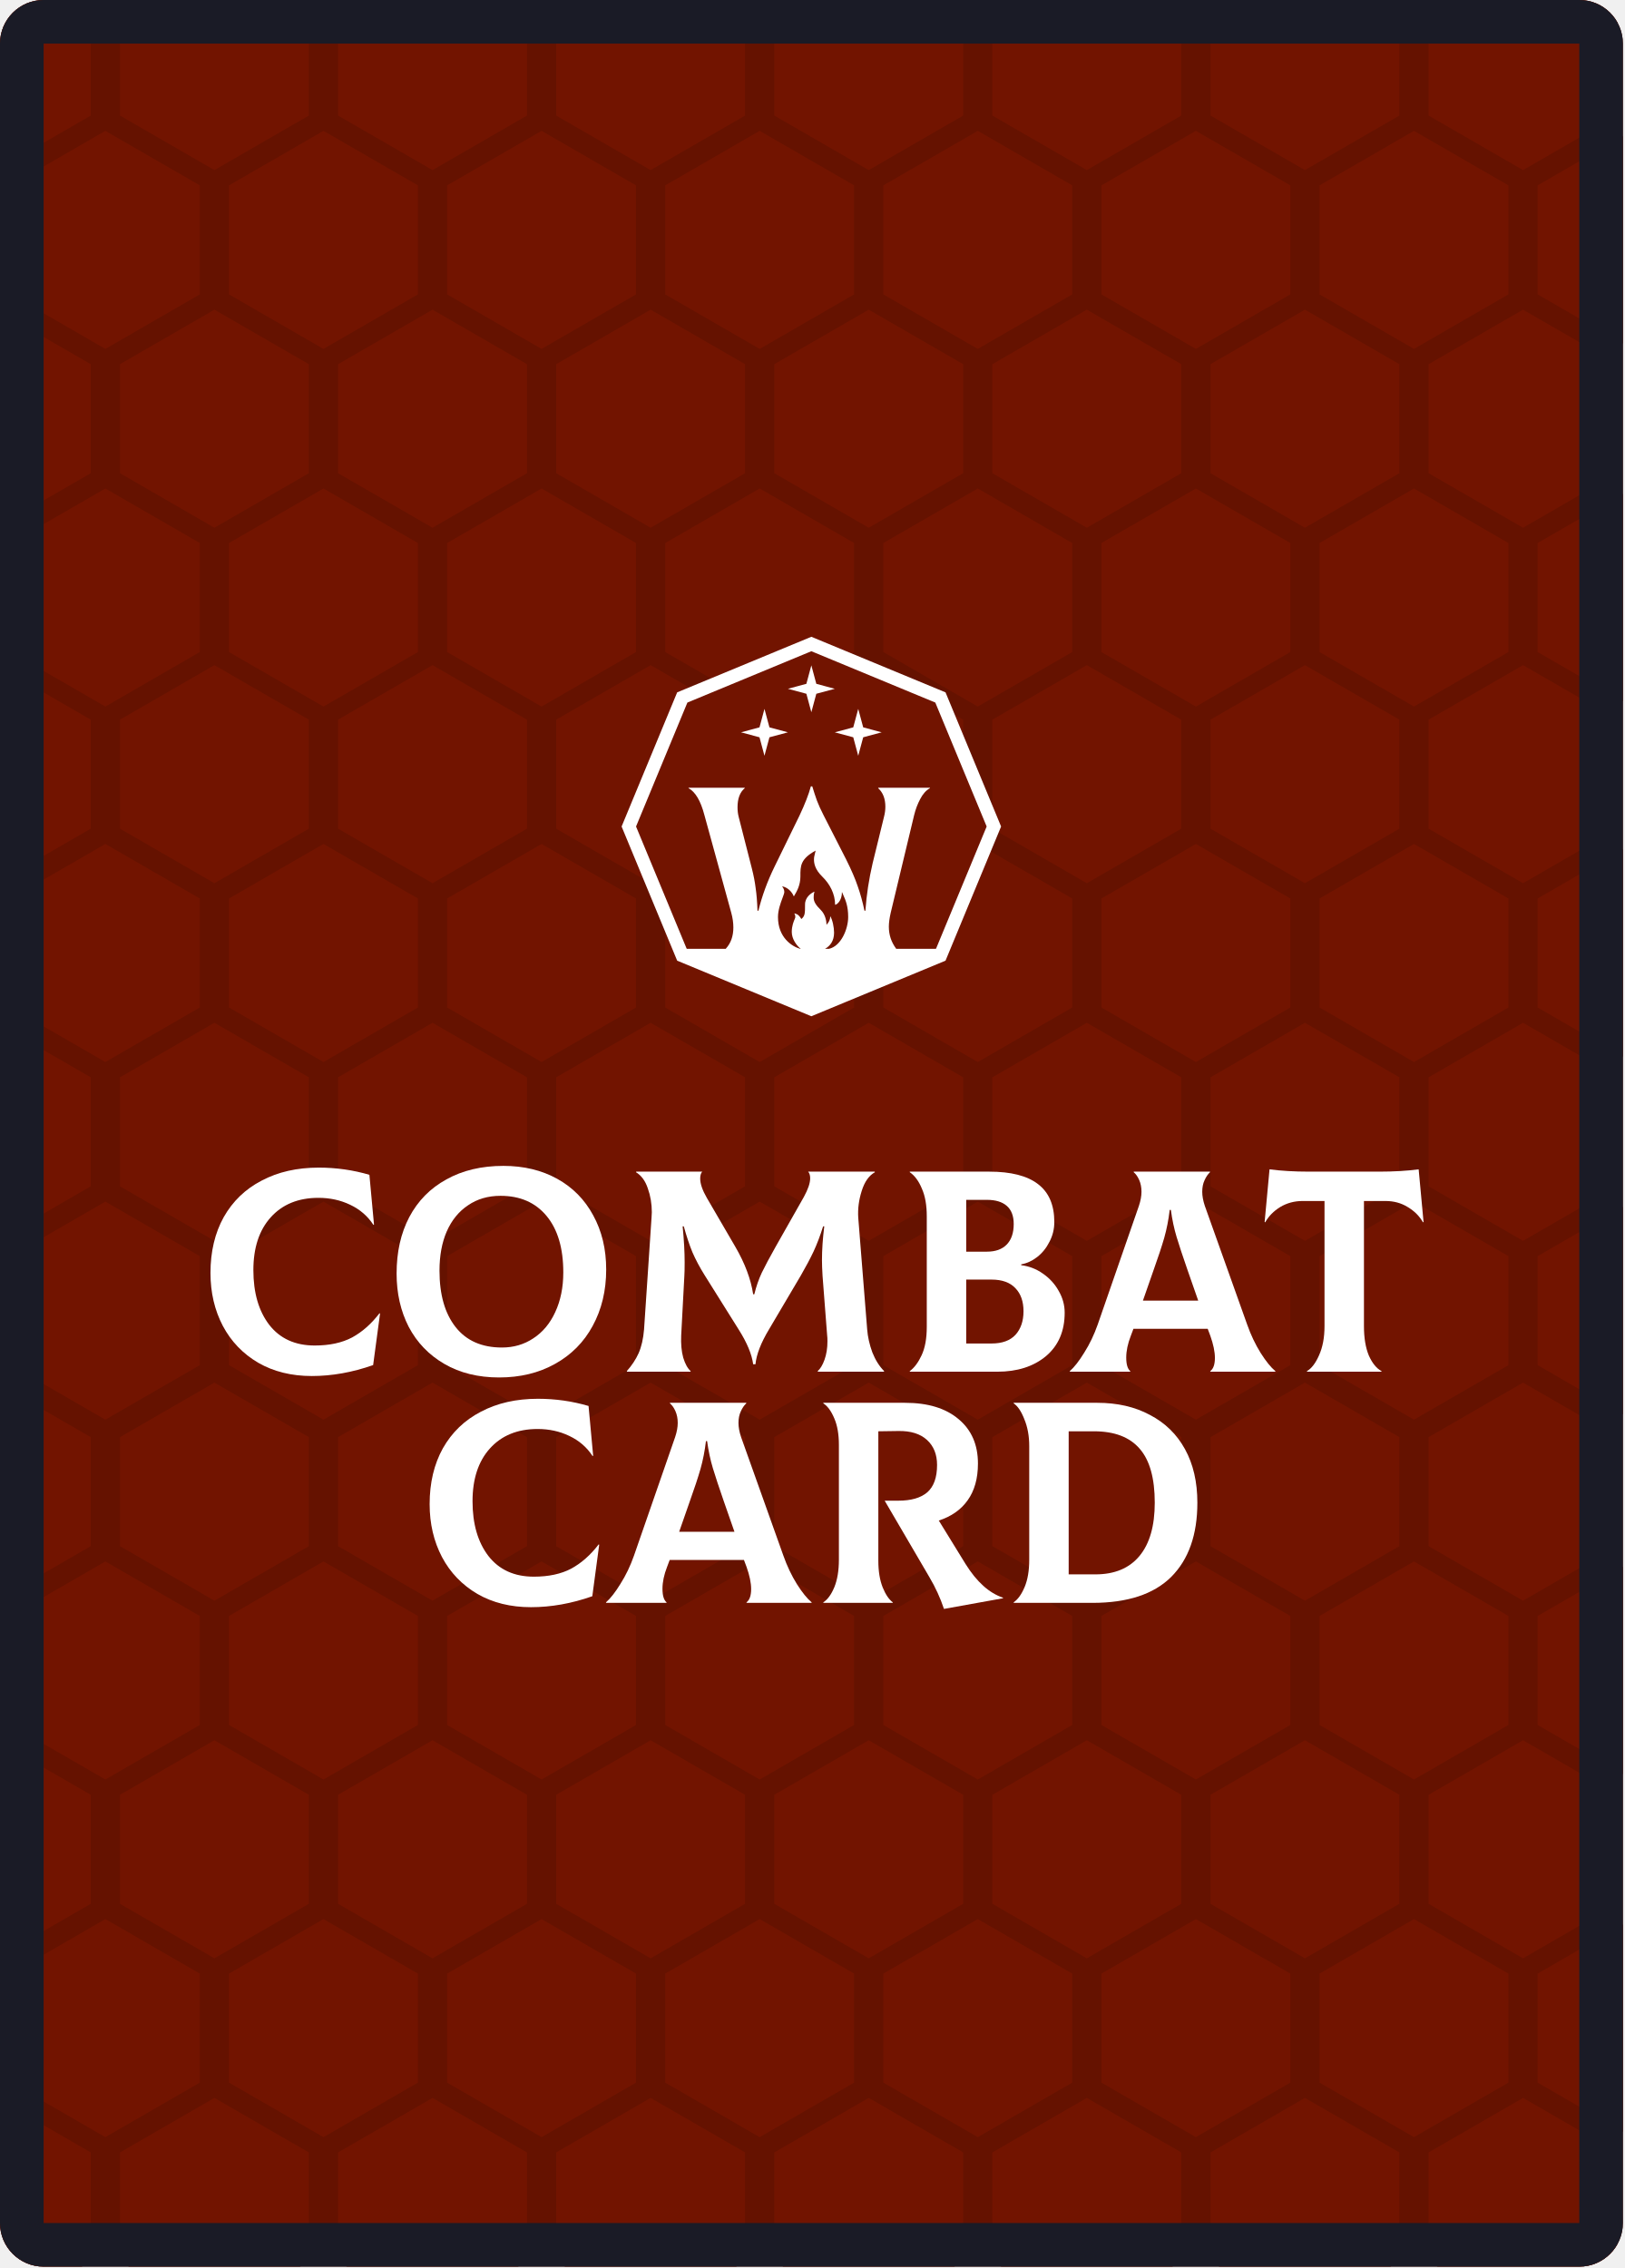
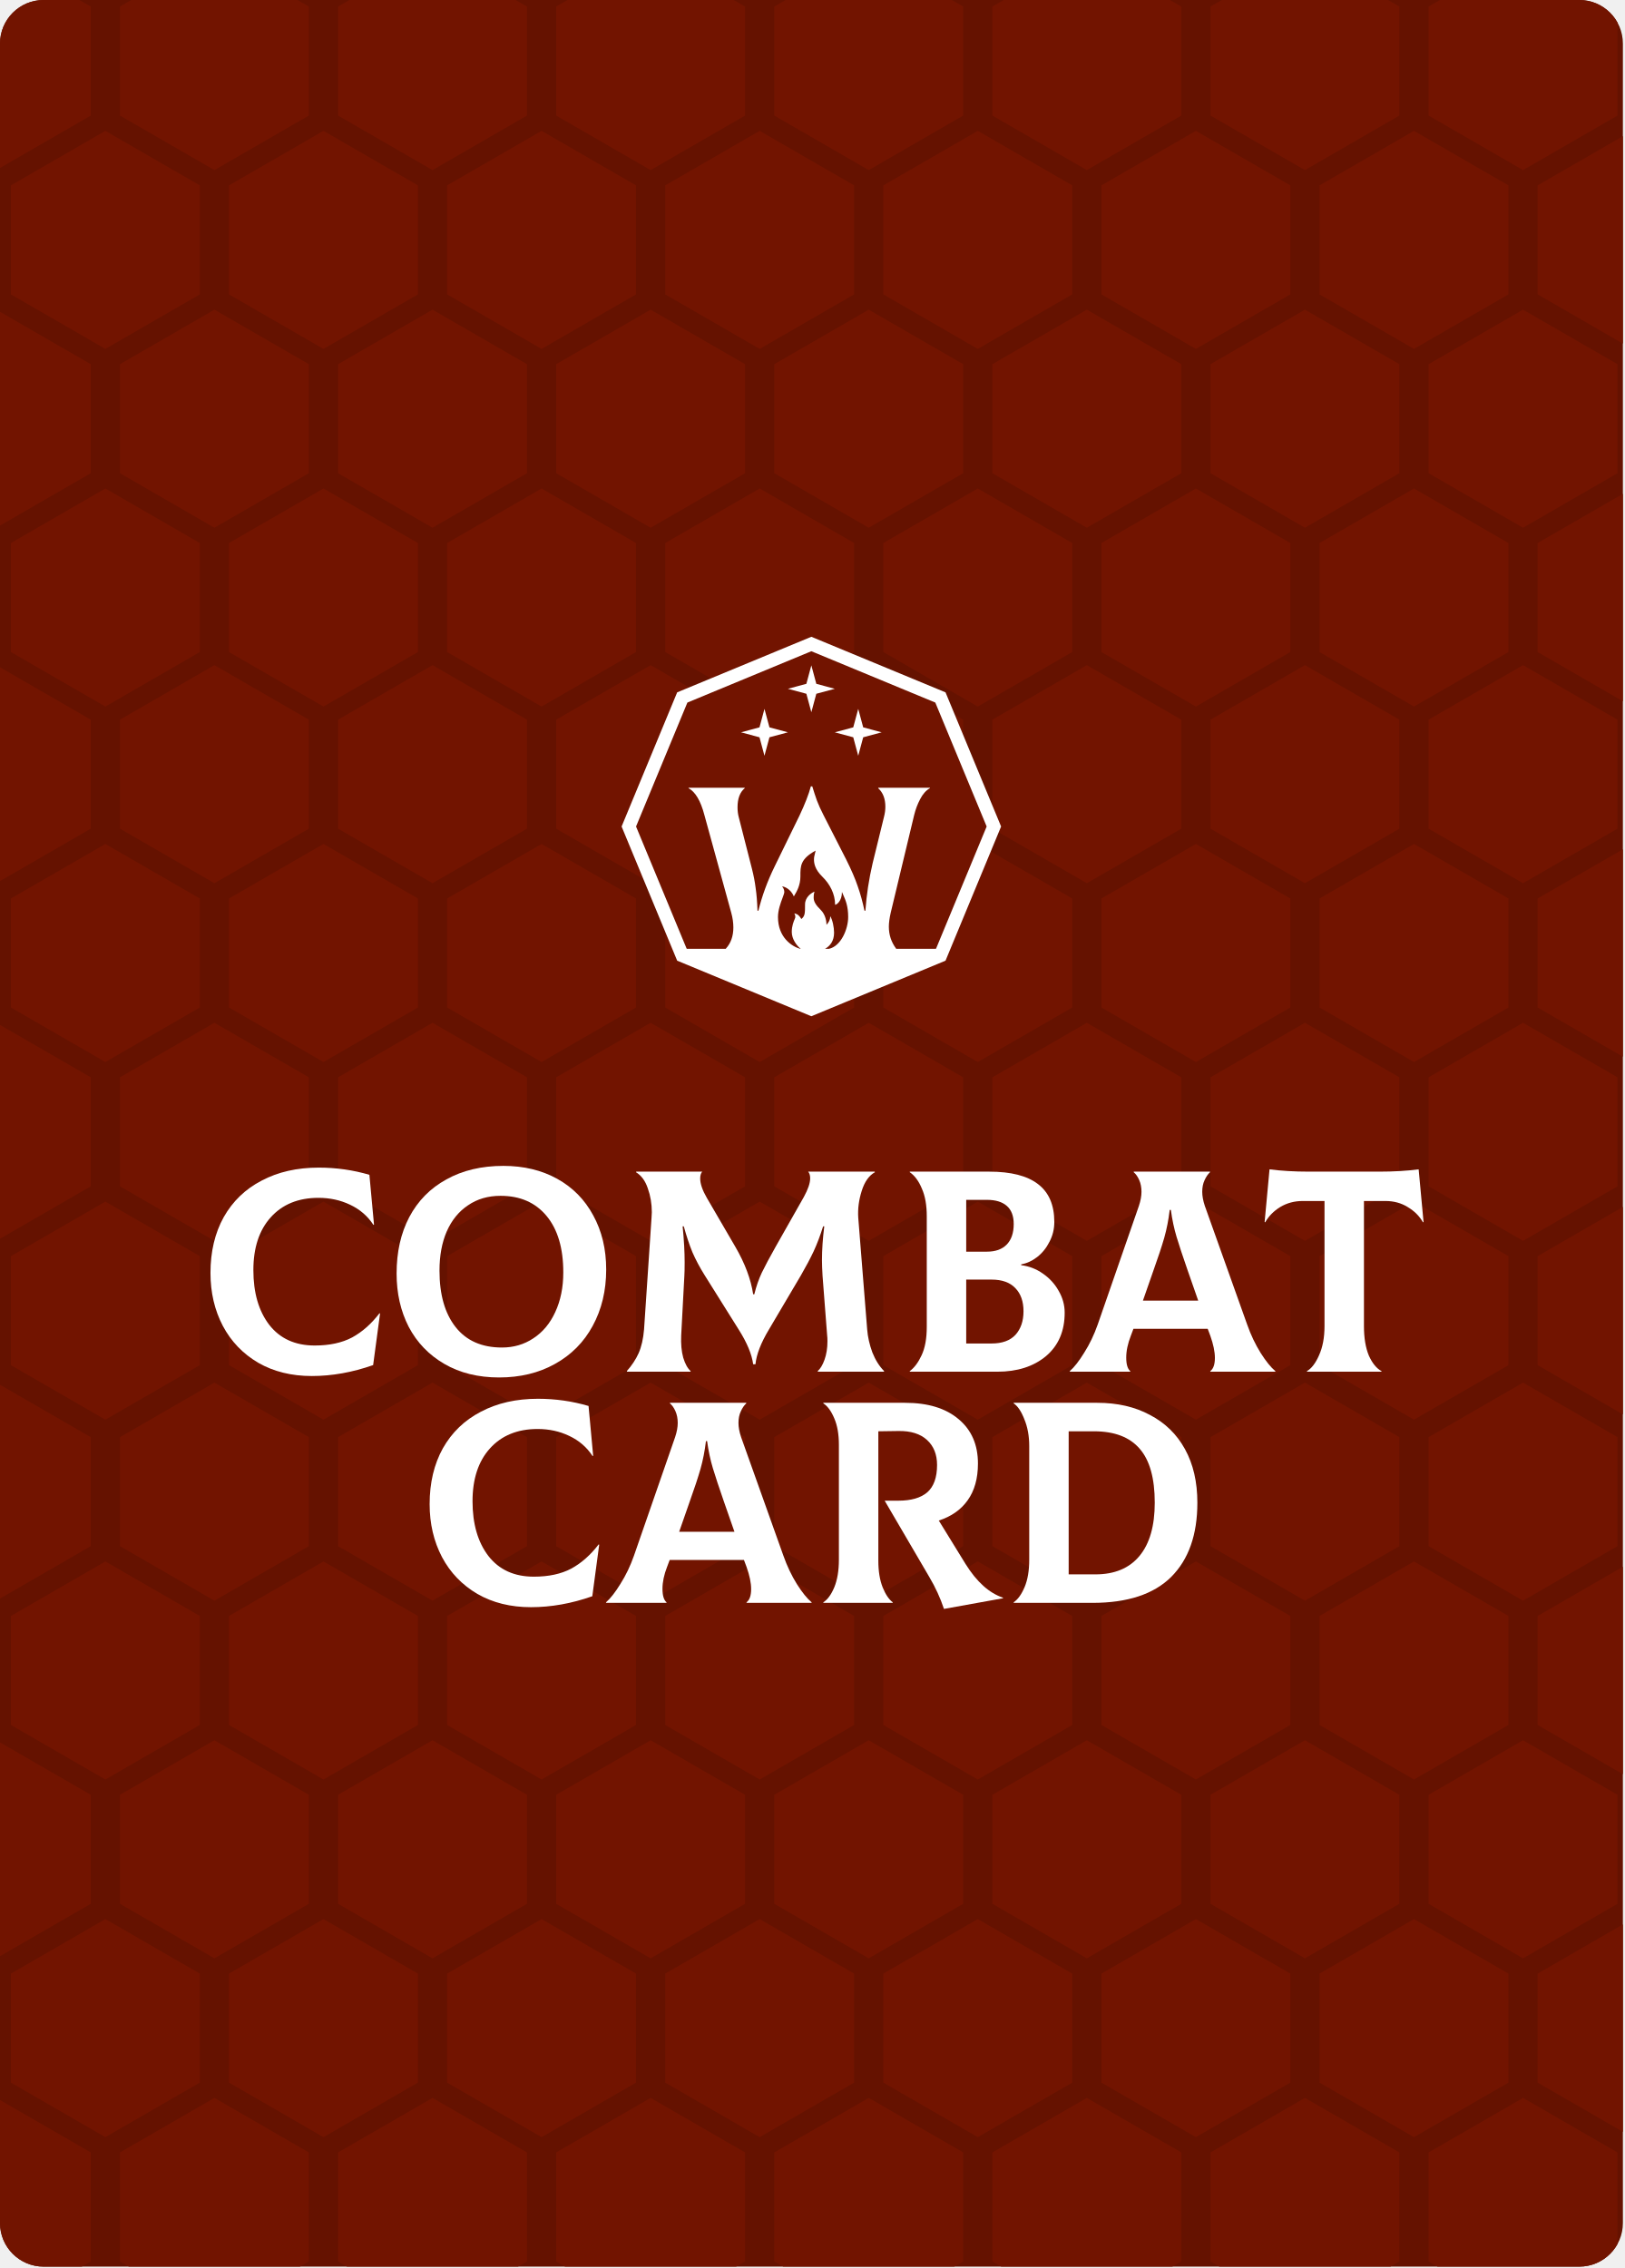
<svg xmlns="http://www.w3.org/2000/svg" width="745" height="1040" viewBox="0 0 745 1040" fill="none">
-   <g clip-path="url(#clip0_265_9723)">
+   <g clip-path="url(#clip0_453_29518)">
    <rect width="744.094" height="1039.37" rx="20" fill="#651200" />
    <path fill-rule="evenodd" clip-rule="evenodd" d="M-1.699 -22L41.602 3V53L-1.699 78L-45 53V3L-1.699 -22ZM48.301 60L91.603 85V135L48.301 160L5 135V85L48.301 60ZM141.603 3L98.301 -22L55 3V53L98.301 78L141.603 53V3ZM148.301 60L191.603 85V135L148.301 160L105 135V85L148.301 60ZM241.603 3L198.301 -22L155 3V53L198.301 78L241.603 53V3ZM248.301 60L291.603 85V135L248.301 160L205 135V85L248.301 60ZM341.603 3L298.301 -22L255 3V53L298.301 78L341.603 53V3ZM348.301 60L391.603 85V135L348.301 160L305 135V85L348.301 60ZM441.603 3L398.301 -22L355 3V53L398.301 78L441.603 53V3ZM448.301 60L491.603 85V135L448.301 160L405 135V85L448.301 60ZM541.603 3L498.301 -22L455 3V53L498.301 78L541.603 53V3ZM548.301 60L591.603 85V135L548.301 160L505 135V85L548.301 60ZM641.603 3L598.301 -22L555 3V53L598.301 78L641.603 53V3ZM648.301 60L691.603 85V135L648.301 160L605 135V85L648.301 60ZM741.603 3L698.301 -22L655 3V53L698.301 78L741.603 53V3ZM748.301 60L791.603 85V135L748.301 160L705 135V85L748.301 60ZM-1.699 142L41.602 167V217L-1.699 242L-45 217V167L-1.699 142ZM48.301 224L91.603 249V299L48.301 324L5 299V249L48.301 224ZM141.603 167L98.301 142L55 167V217L98.301 242L141.603 217V167ZM148.301 224L191.603 249V299L148.301 324L105 299V249L148.301 224ZM241.603 167L198.301 142L155 167V217L198.301 242L241.603 217V167ZM248.301 224L291.603 249V299L248.301 324L205 299V249L248.301 224ZM341.603 167L298.301 142L255 167V217L298.301 242L341.603 217V167ZM348.301 224L391.603 249V299L348.301 324L305 299V249L348.301 224ZM441.603 167L398.301 142L355 167V217L398.301 242L441.603 217V167ZM448.301 224L491.603 249V299L448.301 324L405 299V249L448.301 224ZM541.603 167L498.301 142L455 167V217L498.301 242L541.603 217V167ZM548.301 224L591.603 249V299L548.301 324L505 299V249L548.301 224ZM641.603 167L598.301 142L555 167V217L598.301 242L641.603 217V167ZM648.301 224L691.603 249V299L648.301 324L605 299V249L648.301 224ZM741.603 167L698.301 142L655 167V217L698.301 242L741.603 217V167ZM748.301 224L791.603 249V299L748.301 324L705 299V249L748.301 224ZM-1.699 305L41.602 330V380L-1.699 405L-45 380V330L-1.699 305ZM48.301 387L91.603 412V462L48.301 487L5 462V412L48.301 387ZM141.603 330L98.301 305L55 330V380L98.301 405L141.603 380V330ZM148.301 387L191.603 412V462L148.301 487L105 462V412L148.301 387ZM241.603 330L198.301 305L155 330V380L198.301 405L241.603 380V330ZM248.301 387L291.603 412V462L248.301 487L205 462V412L248.301 387ZM341.603 330L298.301 305L255 330V380L298.301 405L341.603 380V330ZM348.301 387L391.603 412V462L348.301 487L305 462V412L348.301 387ZM441.603 330L398.301 305L355 330V380L398.301 405L441.603 380V330ZM448.301 387L491.603 412V462L448.301 487L405 462V412L448.301 387ZM541.603 330L498.301 305L455 330V380L498.301 405L541.603 380V330ZM548.301 387L591.603 412V462L548.301 487L505 462V412L548.301 387ZM641.603 330L598.301 305L555 330V380L598.301 405L641.603 380V330ZM648.301 387L691.603 412V462L648.301 487L605 462V412L648.301 387ZM741.603 330L698.301 305L655 330V380L698.301 405L741.603 380V330ZM748.301 387L791.603 412V462L748.301 487L705 462V412L748.301 387ZM-1.699 469L41.602 494V544L-1.699 569L-45 544V494L-1.699 469ZM48.301 551L91.603 576V626L48.301 651L5 626V576L48.301 551ZM141.603 494L98.301 469L55 494V544L98.301 569L141.603 544V494ZM148.301 551L191.603 576V626L148.301 651L105 626V576L148.301 551ZM241.603 494L198.301 469L155 494V544L198.301 569L241.603 544V494ZM248.301 551L291.603 576V626L248.301 651L205 626V576L248.301 551ZM341.603 494L298.301 469L255 494V544L298.301 569L341.603 544V494ZM348.301 551L391.603 576V626L348.301 651L305 626V576L348.301 551ZM441.603 494L398.301 469L355 494V544L398.301 569L441.603 544V494ZM448.301 551L491.603 576V626L448.301 651L405 626V576L448.301 551ZM541.603 494L498.301 469L455 494V544L498.301 569L541.603 544V494ZM548.301 551L591.603 576V626L548.301 651L505 626V576L548.301 551ZM641.603 494L598.301 469L555 494V544L598.301 569L641.603 544V494ZM648.301 551L691.603 576V626L648.301 651L605 626V576L648.301 551ZM741.603 494L698.301 469L655 494V544L698.301 569L741.603 544V494ZM748.301 551L791.603 576V626L748.301 651L705 626V576L748.301 551ZM41.602 659L-1.699 634L-45 659V709L-1.699 734L41.602 709V659ZM91.603 741L48.301 716L5 741V791L48.301 816L91.603 791V741ZM98.301 634L141.603 659V709L98.301 734L55 709V659L98.301 634ZM191.603 741L148.301 716L105 741V791L148.301 816L191.603 791V741ZM198.301 634L241.603 659V709L198.301 734L155 709V659L198.301 634ZM291.603 741L248.301 716L205 741V791L248.301 816L291.603 791V741ZM298.301 634L341.603 659V709L298.301 734L255 709V659L298.301 634ZM391.603 741L348.301 716L305 741V791L348.301 816L391.603 791V741ZM398.301 634L441.603 659V709L398.301 734L355 709V659L398.301 634ZM491.603 741L448.301 716L405 741V791L448.301 816L491.603 791V741ZM498.301 634L541.603 659V709L498.301 734L455 709V659L498.301 634ZM591.603 741L548.301 716L505 741V791L548.301 816L591.603 791V741ZM598.301 634L641.603 659V709L598.301 734L555 709V659L598.301 634ZM691.603 741L648.301 716L605 741V791L648.301 816L691.603 791V741ZM698.301 634L741.603 659V709L698.301 734L655 709V659L698.301 634ZM791.603 741L748.301 716L705 741V791L748.301 816L791.603 791V741ZM41.602 823L-1.699 798L-45 823V873L-1.699 898L41.602 873V823ZM41.602 987L-1.699 962L-45 987V1037L-1.699 1062L41.602 1037V987ZM48.301 880L91.603 905V955L48.301 980L5 955V905L48.301 880ZM141.603 823L98.301 798L55 823V873L98.301 898L141.603 873V823ZM98.301 962L141.603 987V1037L98.301 1062L55 1037V987L98.301 962ZM191.603 905L148.301 880L105 905V955L148.301 980L191.603 955V905ZM198.301 798L241.603 823V873L198.301 898L155 873V823L198.301 798ZM241.603 987L198.301 962L155 987V1037L198.301 1062L241.603 1037V987ZM248.301 880L291.603 905V955L248.301 980L205 955V905L248.301 880ZM341.603 823L298.301 798L255 823V873L298.301 898L341.603 873V823ZM298.301 962L341.603 987V1037L298.301 1062L255 1037V987L298.301 962ZM391.603 905L348.301 880L305 905V955L348.301 980L391.603 955V905ZM398.301 798L441.603 823V873L398.301 898L355 873V823L398.301 798ZM441.603 987L398.301 962L355 987V1037L398.301 1062L441.603 1037V987ZM448.301 880L491.603 905V955L448.301 980L405 955V905L448.301 880ZM541.603 823L498.301 798L455 823V873L498.301 898L541.603 873V823ZM498.301 962L541.603 987V1037L498.301 1062L455 1037V987L498.301 962ZM591.603 905L548.301 880L505 905V955L548.301 980L591.603 955V905ZM598.301 798L641.603 823V873L598.301 898L555 873V823L598.301 798ZM641.603 987L598.301 962L555 987V1037L598.301 1062L641.603 1037V987ZM648.301 880L691.603 905V955L648.301 980L605 955V905L648.301 880ZM741.603 823L698.301 798L655 823V873L698.301 898L741.603 873V823ZM698.301 962L741.603 987V1037L698.301 1062L655 1037V987L698.301 962ZM791.603 905L748.301 880L705 905V955L748.301 980L791.603 955V905Z" fill="#721400" />
    <path d="M142.967 630.98C133.639 630.98 125.455 628.956 118.415 624.908C111.375 620.772 105.963 615.14 102.179 608.012C98.395 600.796 96.503 592.7 96.503 583.724C96.503 573.956 98.527 565.42 102.575 558.116C106.711 550.812 112.519 545.224 119.999 541.352C127.479 537.392 136.191 535.412 146.135 535.412C154.143 535.412 161.887 536.512 169.367 538.712L171.479 561.548L171.215 561.68C168.575 557.632 165.011 554.552 160.523 552.44C156.123 550.328 151.283 549.272 146.003 549.272C136.763 549.272 129.459 552.264 124.091 558.248C118.811 564.144 116.171 572.196 116.171 582.404C116.171 592.788 118.591 601.148 123.431 607.484C128.359 613.82 135.311 616.988 144.287 616.988C151.063 616.988 156.783 615.756 161.447 613.292C166.111 610.74 170.291 607.044 173.987 602.204L174.251 602.336L171.083 625.964C161.579 629.308 152.207 630.98 142.967 630.98Z" fill="white" />
    <path d="M228.831 631.64C219.239 631.64 210.879 629.572 203.751 625.436C196.623 621.3 191.167 615.624 187.383 608.408C183.687 601.192 181.839 593.052 181.839 583.988C181.839 574.132 183.775 565.508 187.647 558.116C191.607 550.636 197.283 544.872 204.675 540.824C212.067 536.688 220.779 534.62 230.811 534.62C240.139 534.62 248.367 536.6 255.495 540.56C262.623 544.52 268.123 550.108 271.995 557.324C275.955 564.54 277.935 572.812 277.935 582.14C277.935 591.82 275.867 600.444 271.731 608.012C267.683 615.492 261.919 621.3 254.439 625.436C247.047 629.572 238.511 631.64 228.831 631.64ZM230.151 617.912C235.519 617.912 240.315 616.504 244.539 613.688C248.851 610.872 252.195 606.868 254.571 601.676C257.035 596.396 258.267 590.324 258.267 583.46C258.267 572.372 255.715 563.748 250.611 557.588C245.507 551.428 238.467 548.348 229.491 548.348C223.771 548.348 218.799 549.8 214.575 552.704C210.351 555.52 207.095 559.524 204.807 564.716C202.607 569.82 201.507 575.804 201.507 582.668C201.507 593.668 203.971 602.292 208.899 608.54C213.827 614.788 220.911 617.912 230.151 617.912Z" fill="white" />
    <path d="M287.376 628.736C289.664 626.184 291.468 623.456 292.788 620.552C294.108 617.56 294.944 613.908 295.296 609.596L298.728 558.38L298.86 555.872C298.86 552 298.244 548.348 297.012 544.916C295.868 541.484 294.064 539.02 291.6 537.524L291.732 537.26H321.96C321.344 537.964 321.036 539.02 321.036 540.428C321.036 542.804 322.048 545.752 324.072 549.272L337.14 571.712C341.54 579.28 344.268 586.54 345.324 593.492H345.852C346.732 589.884 347.876 586.584 349.284 583.592C350.78 580.512 352.892 576.552 355.62 571.712L368.556 548.876C370.492 545.356 371.46 542.496 371.46 540.296C371.46 538.976 371.152 537.964 370.536 537.26H401.028L401.16 537.524C398.432 539.02 396.408 541.88 395.088 546.104C393.768 550.24 393.24 554.332 393.504 558.38L397.596 609.596C397.86 613.028 398.652 616.548 399.972 620.156C401.38 623.676 403.184 626.536 405.384 628.736L405.252 629H375.024L374.892 628.736C376.124 627.68 377.18 625.92 378.06 623.456C378.94 620.992 379.38 618.176 379.38 615.008C379.38 613.864 379.336 612.984 379.248 612.368L377.136 585.044C376.96 582.052 376.872 579.676 376.872 577.916C376.872 573.076 377.224 567.884 377.928 562.34H377.4C376.08 566.564 374.628 570.392 373.044 573.824C371.46 577.168 369.524 580.82 367.236 584.78L352.584 609.596C348.888 615.756 346.82 621.08 346.38 625.568H345.324C344.708 620.992 342.508 615.712 338.724 609.728L323.016 584.648C320.816 581.128 318.968 577.652 317.472 574.22C316.064 570.788 314.744 566.828 313.512 562.34H312.984C313.6 568.5 313.908 574 313.908 578.84C313.908 581.744 313.864 583.812 313.776 585.044L312.324 612.368C312.148 616.24 312.456 619.628 313.248 622.532C314.128 625.436 315.272 627.504 316.68 628.736L316.548 629H287.508L287.376 628.736Z" fill="white" />
    <path d="M468.217 580.16C471.825 580.6 475.125 581.876 478.117 583.988C481.197 586.1 483.617 588.74 485.377 591.908C487.225 595.076 488.149 598.42 488.149 601.94C488.149 610.388 485.289 617.032 479.569 621.872C473.849 626.624 466.413 629 457.261 629H417.133V628.736C419.245 627.152 421.049 624.732 422.545 621.476C424.129 618.132 424.921 613.776 424.921 608.408V557.72C424.921 552.616 424.173 548.392 422.677 545.048C421.269 541.616 419.421 539.108 417.133 537.524V537.26H453.565C463.509 537.26 470.945 539.152 475.873 542.936C480.889 546.72 483.397 552.528 483.397 560.36C483.397 563.616 482.649 566.652 481.153 569.468C479.745 572.284 477.853 574.616 475.477 576.464C473.189 578.224 470.769 579.324 468.217 579.764V580.16ZM443.005 550.196V573.956H452.509C456.381 573.956 459.373 572.9 461.485 570.788C463.685 568.588 464.785 565.42 464.785 561.284C464.785 557.588 463.729 554.816 461.617 552.968C459.505 551.12 456.469 550.196 452.509 550.196H443.005ZM454.621 616.064C459.461 616.064 463.113 614.744 465.577 612.104C468.041 609.376 469.273 605.768 469.273 601.28C469.273 596.792 468.041 593.272 465.577 590.72C463.113 588.08 459.461 586.76 454.621 586.76H443.005V616.064H454.621Z" fill="white" />
-     <path d="M571.813 607.352C573.485 612.104 575.553 616.46 578.017 620.42C580.481 624.292 582.725 627.064 584.749 628.736V629H554.917V628.736C556.325 627.68 557.029 625.656 557.029 622.664C557.029 619.848 556.325 616.46 554.917 612.5L553.729 609.332H519.673L518.485 612.5C517.077 616.108 516.373 619.452 516.373 622.532C516.373 625.612 516.989 627.68 518.221 628.736V629H490.501V628.736C492.525 626.976 494.725 624.16 497.101 620.288C499.565 616.416 501.633 612.104 503.305 607.352L522.181 552.968C522.973 550.592 523.369 548.436 523.369 546.5C523.369 544.476 523.017 542.672 522.313 541.088C521.609 539.504 520.773 538.316 519.805 537.524V537.26H554.785V537.524C553.817 538.404 552.981 539.636 552.277 541.22C551.573 542.716 551.221 544.476 551.221 546.5C551.221 548.436 551.617 550.592 552.409 552.968L571.813 607.352ZM536.305 554.816C535.777 559.304 534.941 563.572 533.797 567.62C532.653 571.58 531.025 576.508 528.913 582.404L524.029 596.396H549.373L544.489 582.404C542.289 576.068 540.617 571.008 539.473 567.224C538.329 563.44 537.449 559.304 536.833 554.816H536.305Z" fill="white" />
-     <path d="M652.692 560.36L652.428 560.492C650.844 557.676 648.512 555.344 645.432 553.496C642.44 551.648 639.052 550.724 635.268 550.724H625.368V608.144C625.368 613.512 626.116 618 627.612 621.608C629.196 625.128 631.132 627.504 633.42 628.736V629H599.232V628.736C601.344 627.504 603.192 625.084 604.776 621.476C606.448 617.78 607.284 613.336 607.284 608.144V550.724H597.252C593.468 550.724 590.036 551.648 586.956 553.496C583.964 555.344 581.676 557.676 580.092 560.492L579.828 560.36L582.072 536.204C587.44 536.908 593.468 537.26 600.156 537.26H632.364C639.052 537.26 645.08 536.908 650.448 536.204L652.692 560.36Z" fill="white" />
-     <path d="M243.45 736.98C234.122 736.98 225.938 734.956 218.898 730.908C211.858 726.772 206.446 721.14 202.662 714.012C198.878 706.796 196.986 698.7 196.986 689.724C196.986 679.956 199.01 671.42 203.058 664.116C207.194 656.812 213.002 651.224 220.482 647.352C227.962 643.392 236.674 641.412 246.618 641.412C254.626 641.412 262.37 642.512 269.85 644.712L271.962 667.548L271.698 667.68C269.058 663.632 265.494 660.552 261.006 658.44C256.606 656.328 251.766 655.272 246.486 655.272C237.246 655.272 229.942 658.264 224.574 664.248C219.294 670.144 216.654 678.196 216.654 688.404C216.654 698.788 219.074 707.148 223.914 713.484C228.842 719.82 235.794 722.988 244.77 722.988C251.546 722.988 257.266 721.756 261.93 719.292C266.594 716.74 270.774 713.044 274.47 708.204L274.734 708.336L271.566 731.964C262.062 735.308 252.69 736.98 243.45 736.98Z" fill="white" />
-     <path d="M359.182 713.352C360.854 718.104 362.922 722.46 365.386 726.42C367.85 730.292 370.094 733.064 372.118 734.736V735H342.286V734.736C343.694 733.68 344.398 731.656 344.398 728.664C344.398 725.848 343.694 722.46 342.286 718.5L341.098 715.332H307.042L305.854 718.5C304.446 722.108 303.742 725.452 303.742 728.532C303.742 731.612 304.358 733.68 305.59 734.736V735H277.87V734.736C279.894 732.976 282.094 730.16 284.47 726.288C286.934 722.416 289.002 718.104 290.674 713.352L309.55 658.968C310.342 656.592 310.738 654.436 310.738 652.5C310.738 650.476 310.386 648.672 309.682 647.088C308.978 645.504 308.142 644.316 307.174 643.524V643.26H342.154V643.524C341.186 644.404 340.35 645.636 339.646 647.22C338.942 648.716 338.59 650.476 338.59 652.5C338.59 654.436 338.986 656.592 339.778 658.968L359.182 713.352ZM323.674 660.816C323.146 665.304 322.31 669.572 321.166 673.62C320.022 677.58 318.394 682.508 316.282 688.404L311.398 702.396H336.742L331.858 688.404C329.658 682.068 327.986 677.008 326.842 673.224C325.698 669.44 324.818 665.304 324.202 660.816H323.674Z" fill="white" />
-     <path d="M442.709 717.18C447.813 725.364 453.533 730.512 459.869 732.624V732.888L432.809 737.772C431.137 732.756 428.893 727.872 426.077 723.12L405.617 688.14H411.953C417.761 688.14 422.161 686.864 425.153 684.312C428.145 681.672 429.641 677.492 429.641 671.772C429.641 666.932 428.101 663.104 425.021 660.288C421.941 657.472 417.585 656.108 411.953 656.196L402.713 656.328V715.728C402.713 720.48 403.373 724.528 404.693 727.872C406.013 731.128 407.553 733.416 409.313 734.736V735H377.501V734.736C379.437 733.504 381.109 731.216 382.517 727.872C383.925 724.44 384.629 720.216 384.629 715.2V662.532C384.629 657.692 383.925 653.644 382.517 650.388C381.109 647.044 379.437 644.756 377.501 643.524V643.26H414.989C425.461 643.26 433.645 645.768 439.541 650.784C445.437 655.712 448.385 662.488 448.385 671.112C448.385 677.976 446.801 683.608 443.633 688.008C440.553 692.32 436.153 695.4 430.433 697.248L442.709 717.18Z" fill="white" />
-     <path d="M464.771 734.736C466.707 733.416 468.379 731.084 469.786 727.74C471.194 724.396 471.899 720.216 471.899 715.2V663.06C471.899 658.484 471.151 654.392 469.655 650.784C468.247 647.176 466.618 644.756 464.771 643.524V643.26H503.051C512.29 643.26 520.343 645.108 527.207 648.804C534.159 652.412 539.527 657.648 543.311 664.512C547.095 671.376 548.987 679.56 548.987 689.064C548.987 703.76 544.983 715.112 536.975 723.12C528.967 731.04 516.954 735 500.939 735H464.771V734.736ZM502.259 721.932C511.059 721.932 517.791 719.116 522.455 713.484C527.119 707.852 529.451 699.712 529.451 689.064C529.451 677.888 527.163 669.66 522.587 664.38C518.011 659.012 511.014 656.328 501.599 656.328H489.983V721.932H502.259Z" fill="white" />
+     <path d="M571.812 607.352C573.484 612.104 575.552 616.46 578.016 620.42C580.48 624.292 582.724 627.064 584.748 628.736V629H554.916V628.736C556.324 627.68 557.028 625.656 557.028 622.664C557.028 619.848 556.324 616.46 554.916 612.5L553.728 609.332H519.672L518.484 612.5C517.076 616.108 516.372 619.452 516.372 622.532C516.372 625.612 516.988 627.68 518.22 628.736V629H490.5V628.736C492.524 626.976 494.724 624.16 497.1 620.288C499.564 616.416 501.632 612.104 503.304 607.352L522.18 552.968C522.972 550.592 523.368 548.436 523.368 546.5C523.368 544.476 523.016 542.672 522.312 541.088C521.608 539.504 520.772 538.316 519.804 537.524V537.26H554.784V537.524C553.816 538.404 552.98 539.636 552.276 541.22C551.572 542.716 551.22 544.476 551.22 546.5C551.22 548.436 551.616 550.592 552.408 552.968L571.812 607.352ZM536.304 554.816C535.776 559.304 534.94 563.572 533.796 567.62C532.652 571.58 531.024 576.508 528.912 582.404L524.028 596.396H549.372L544.488 582.404C542.288 576.068 540.616 571.008 539.472 567.224C538.328 563.44 537.448 559.304 536.832 554.816H536.304Z" fill="white" />
+     <path d="M652.691 560.36L652.427 560.492C650.843 557.676 648.511 555.344 645.431 553.496C642.439 551.648 639.051 550.724 635.267 550.724H625.367V608.144C625.367 613.512 626.115 618 627.611 621.608C629.195 625.128 631.131 627.504 633.419 628.736V629H599.231V628.736C601.343 627.504 603.191 625.084 604.775 621.476C606.447 617.78 607.283 613.336 607.283 608.144V550.724H597.251C593.467 550.724 590.035 551.648 586.955 553.496C583.963 555.344 581.675 557.676 580.091 560.492L579.827 560.36L582.071 536.204C587.439 536.908 593.467 537.26 600.155 537.26H632.363C639.051 537.26 645.079 536.908 650.447 536.204L652.691 560.36Z" fill="white" />
+     <path d="M243.449 736.98C234.121 736.98 225.937 734.956 218.897 730.908C211.857 726.772 206.445 721.14 202.661 714.012C198.877 706.796 196.985 698.7 196.985 689.724C196.985 679.956 199.009 671.42 203.057 664.116C207.193 656.812 213.001 651.224 220.481 647.352C227.961 643.392 236.673 641.412 246.617 641.412C254.625 641.412 262.369 642.512 269.849 644.712L271.961 667.548L271.697 667.68C269.057 663.632 265.493 660.552 261.005 658.44C256.605 656.328 251.765 655.272 246.485 655.272C237.245 655.272 229.941 658.264 224.573 664.248C219.293 670.144 216.653 678.196 216.653 688.404C216.653 698.788 219.073 707.148 223.913 713.484C228.841 719.82 235.793 722.988 244.769 722.988C251.545 722.988 257.265 721.756 261.929 719.292C266.593 716.74 270.773 713.044 274.469 708.204L274.733 708.336L271.565 731.964C262.061 735.308 252.689 736.98 243.449 736.98Z" fill="white" />
+     <path d="M359.181 713.352C360.853 718.104 362.921 722.46 365.385 726.42C367.849 730.292 370.093 733.064 372.117 734.736V735H342.285V734.736C343.693 733.68 344.397 731.656 344.397 728.664C344.397 725.848 343.693 722.46 342.285 718.5L341.097 715.332H307.041L305.853 718.5C304.445 722.108 303.741 725.452 303.741 728.532C303.741 731.612 304.357 733.68 305.589 734.736V735H277.869V734.736C279.893 732.976 282.093 730.16 284.469 726.288C286.933 722.416 289.001 718.104 290.673 713.352L309.549 658.968C310.341 656.592 310.737 654.436 310.737 652.5C310.737 650.476 310.385 648.672 309.681 647.088C308.977 645.504 308.141 644.316 307.173 643.524V643.26H342.153V643.524C341.185 644.404 340.349 645.636 339.645 647.22C338.941 648.716 338.589 650.476 338.589 652.5C338.589 654.436 338.985 656.592 339.777 658.968L359.181 713.352ZM323.673 660.816C323.145 665.304 322.309 669.572 321.165 673.62C320.021 677.58 318.393 682.508 316.281 688.404L311.397 702.396H336.741L331.857 688.404C329.657 682.068 327.985 677.008 326.841 673.224C325.697 669.44 324.817 665.304 324.201 660.816H323.673Z" fill="white" />
+     <path d="M442.708 717.18C447.812 725.364 453.532 730.512 459.868 732.624V732.888L432.809 737.772C431.137 732.756 428.893 727.872 426.077 723.12L405.616 688.14H411.952C417.76 688.14 422.16 686.864 425.152 684.312C428.144 681.672 429.641 677.492 429.641 671.772C429.641 666.932 428.101 663.104 425.021 660.288C421.941 657.472 417.584 656.108 411.952 656.196L402.712 656.328V715.728C402.712 720.48 403.373 724.528 404.693 727.872C406.013 731.128 407.552 733.416 409.312 734.736V735H377.5V734.736C379.436 733.504 381.108 731.216 382.516 727.872C383.924 724.44 384.629 720.216 384.629 715.2V662.532C384.629 657.692 383.924 653.644 382.516 650.388C381.108 647.044 379.436 644.756 377.5 643.524V643.26H414.988C425.46 643.26 433.644 645.768 439.54 650.784C445.436 655.712 448.384 662.488 448.384 671.112C448.384 677.976 446.801 683.608 443.633 688.008C440.553 692.32 436.152 695.4 430.432 697.248L442.708 717.18Z" fill="white" />
+     <path d="M464.77 734.736C466.706 733.416 468.378 731.084 469.786 727.74C471.194 724.396 471.898 720.216 471.898 715.2V663.06C471.898 658.484 471.15 654.392 469.654 650.784C468.246 647.176 466.618 644.756 464.77 643.524V643.26H503.05C512.29 643.26 520.342 645.108 527.206 648.804C534.158 652.412 539.526 657.648 543.31 664.512C547.094 671.376 548.986 679.56 548.986 689.064C548.986 703.76 544.982 715.112 536.974 723.12C528.966 731.04 516.954 735 500.938 735H464.77V734.736ZM502.258 721.932C511.058 721.932 517.79 719.116 522.454 713.484C527.118 707.852 529.45 699.712 529.45 689.064C529.45 677.888 527.162 669.66 522.586 664.38C518.01 659.012 511.014 656.328 501.598 656.328H489.982V721.932H502.258Z" fill="white" />
    <path d="M312.823 319.823L372 295.311L431.177 319.823L455.689 379L431.177 438.177L372 462.689L312.823 438.177L288.311 379L312.823 319.823Z" fill="#721400" stroke="white" stroke-width="6.119" />
-     <path fill-rule="evenodd" clip-rule="evenodd" d="M336.242 425.27C336.242 429.242 335.107 432.47 332.837 434.953V435.089H314.17V441.23L372 461.445L429.829 441.23V435.089H410.831V434.953C408.632 431.973 407.532 428.639 407.532 424.951C407.532 423.177 407.816 421.049 408.383 418.567L419.13 373.771C419.769 371.146 420.691 368.699 421.897 366.429C423.103 364.088 424.592 362.421 426.366 361.428V361.215H402.744L402.638 361.428C404.837 363.414 405.936 366.251 405.936 369.94C405.936 371.43 405.723 372.99 405.298 374.622L400.084 395.903C398.382 403.209 397.282 410.444 396.785 417.609H396.36C395.509 413.566 394.48 409.841 393.274 406.437C392.139 403.032 390.366 398.917 387.954 394.094L377.633 373.877C376.285 371.252 375.256 368.982 374.547 367.067C373.838 365.081 373.128 362.917 372.419 360.576H371.781C370.787 364.265 369.05 368.734 366.567 373.983L355.182 397.286C351.848 404.096 349.365 410.87 347.733 417.609H347.308C347.166 413.495 346.882 410.019 346.457 407.181C346.102 404.344 345.534 401.4 344.754 398.35L338.689 374.622C338.334 373.274 338.157 371.784 338.157 370.153C338.157 366.18 339.257 363.272 341.456 361.428V361.215H315.706V361.428C318.827 363.13 321.239 367.209 322.941 373.664L335.284 418.567C335.923 420.907 336.242 423.142 336.242 425.27ZM380.056 435.089C385.581 433.88 388.886 426.063 388.886 420.511C388.886 415.435 387.67 412.712 386.607 410.329L386.607 410.329C386.407 409.88 386.212 409.444 386.032 409.006C386.032 413.233 383.558 414.894 382.889 414.894C382.889 409.855 380.469 405.34 377.001 401.963C373.534 398.585 373.209 395.696 373.209 394.178C373.209 393.116 373.368 392.488 373.612 391.524C373.717 391.112 373.837 390.638 373.967 390.042C366.974 393.876 366.975 397.1 366.978 401.718L366.978 401.963C366.978 405.969 365.256 408.87 364.37 410.363L364.37 410.363C364.206 410.641 364.07 410.869 363.98 411.047C362.535 407.666 359.765 406.568 358.561 406.442C358.91 406.803 359.609 407.822 359.609 409.006C359.609 409.53 359.245 410.503 358.775 411.761C357.916 414.061 356.701 417.313 356.701 420.511C356.701 429.919 363.112 434.02 366.86 435.089H367.127C365.26 433.618 363.022 430.602 363.022 427.356C363.022 424.581 363.91 422.505 364.373 421.421C364.537 421.038 364.648 420.778 364.648 420.656C364.648 420.615 364.648 420.576 364.649 420.536C364.653 420.108 364.657 419.675 364.178 418.85C365.894 419.139 366.689 420.168 367.411 421.414C369.091 420.042 369.109 418.85 369.109 414.714C369.109 411.405 371.999 409.434 373.443 408.862C373.317 409.163 373.064 410.137 373.064 411.625C373.064 413.485 374.112 415.093 376.333 417.278C378.555 419.464 378.952 422.733 378.952 424.069C380.09 422.823 380.668 421.703 380.668 420.132C381.715 421.757 382.42 425.261 382.42 427.681C382.42 431.46 380.624 433.78 378.263 435.089H380.056Z" fill="white" />
+     <path fill-rule="evenodd" clip-rule="evenodd" d="M336.242 425.27C336.242 429.242 335.107 432.47 332.837 434.953V435.089H314.171V441.23L372 461.445L429.83 441.23V435.089H410.831V434.953C408.632 431.973 407.533 428.639 407.533 424.951C407.533 423.177 407.817 421.049 408.384 418.566L419.131 373.77C419.769 371.146 420.691 368.699 421.897 366.429C423.103 364.088 424.593 362.421 426.366 361.428V361.215H402.745L402.638 361.428C404.837 363.414 405.937 366.251 405.937 369.94C405.937 371.43 405.724 372.99 405.298 374.622L400.084 395.902C398.382 403.209 397.283 410.444 396.786 417.609H396.36C395.509 413.565 394.481 409.841 393.275 406.436C392.14 403.032 390.366 398.917 387.954 394.094L377.633 373.877C376.286 371.252 375.257 368.982 374.548 367.067C373.838 365.081 373.129 362.917 372.42 360.576H371.781C370.788 364.265 369.05 368.734 366.567 373.983L355.182 397.286C351.848 404.096 349.365 410.87 347.734 417.609H347.308C347.166 413.495 346.883 410.019 346.457 407.181C346.102 404.344 345.535 401.4 344.755 398.35L338.69 374.622C338.335 373.274 338.157 371.784 338.157 370.153C338.157 366.18 339.257 363.272 341.456 361.428V361.215H315.706V361.428C318.827 363.13 321.239 367.209 322.942 373.664L335.285 418.566C335.923 420.907 336.242 423.142 336.242 425.27ZM380.056 435.089C385.581 433.88 388.886 426.063 388.886 420.511C388.886 415.434 387.671 412.711 386.608 410.329L386.607 410.328C386.407 409.88 386.213 409.444 386.032 409.006C386.032 413.233 383.558 414.894 382.89 414.894C382.89 409.855 380.47 405.34 377.002 401.963C373.534 398.585 373.209 395.695 373.209 394.178C373.209 393.116 373.369 392.488 373.613 391.524C373.718 391.112 373.838 390.638 373.968 390.042C366.974 393.876 366.976 397.1 366.978 401.718L366.978 401.963C366.978 405.969 365.257 408.87 364.371 410.363L364.371 410.363C364.206 410.641 364.07 410.869 363.98 411.047C362.535 407.666 359.766 406.568 358.562 406.442C358.911 406.803 359.609 407.822 359.609 409.006C359.609 409.53 359.246 410.503 358.776 411.761C357.916 414.061 356.701 417.312 356.701 420.511C356.701 429.919 363.113 434.019 366.861 435.089H367.127C365.26 433.618 363.023 430.602 363.023 427.356C363.023 424.581 363.91 422.505 364.374 421.421C364.537 421.038 364.648 420.778 364.648 420.656C364.648 420.615 364.649 420.576 364.649 420.536C364.653 420.108 364.658 419.675 364.179 418.85C365.895 419.139 366.689 420.168 367.412 421.414C369.091 420.042 369.109 418.85 369.109 414.714C369.109 411.405 371.999 409.434 373.444 408.862C373.318 409.163 373.065 410.137 373.065 411.625C373.065 413.485 374.112 415.093 376.334 417.278C378.555 419.464 378.953 422.733 378.953 424.069C380.09 422.823 380.668 421.703 380.668 420.132C381.716 421.757 382.42 425.261 382.42 427.681C382.42 431.46 380.624 433.78 378.264 435.089H380.056Z" fill="white" />
    <path d="M382.747 315.848L374.28 318.128L372 326.595L369.72 318.128L361.253 315.848L369.72 313.568L372 305.101L374.28 313.568L382.747 315.848Z" fill="white" />
    <path d="M361.253 335.807L352.786 338.087L350.506 346.554L348.226 338.087L339.759 335.807L348.226 333.527L350.506 325.06L352.786 333.527L361.253 335.807Z" fill="white" />
    <path d="M404.241 335.807L395.774 338.087L393.494 346.554L391.214 338.087L382.747 335.807L391.214 333.527L393.494 325.06L395.774 333.527L404.241 335.807Z" fill="white" />
  </g>
-   <rect x="10" y="10" width="724.094" height="1019.37" rx="10" stroke="#1A1B26" stroke-width="20" />
  <defs>
-     <clipPath id="clip0_265_9723">
+     <clipPath id="clip0_453_29518">
      <rect width="744.094" height="1039.37" rx="20" fill="white" />
    </clipPath>
  </defs>
</svg>
